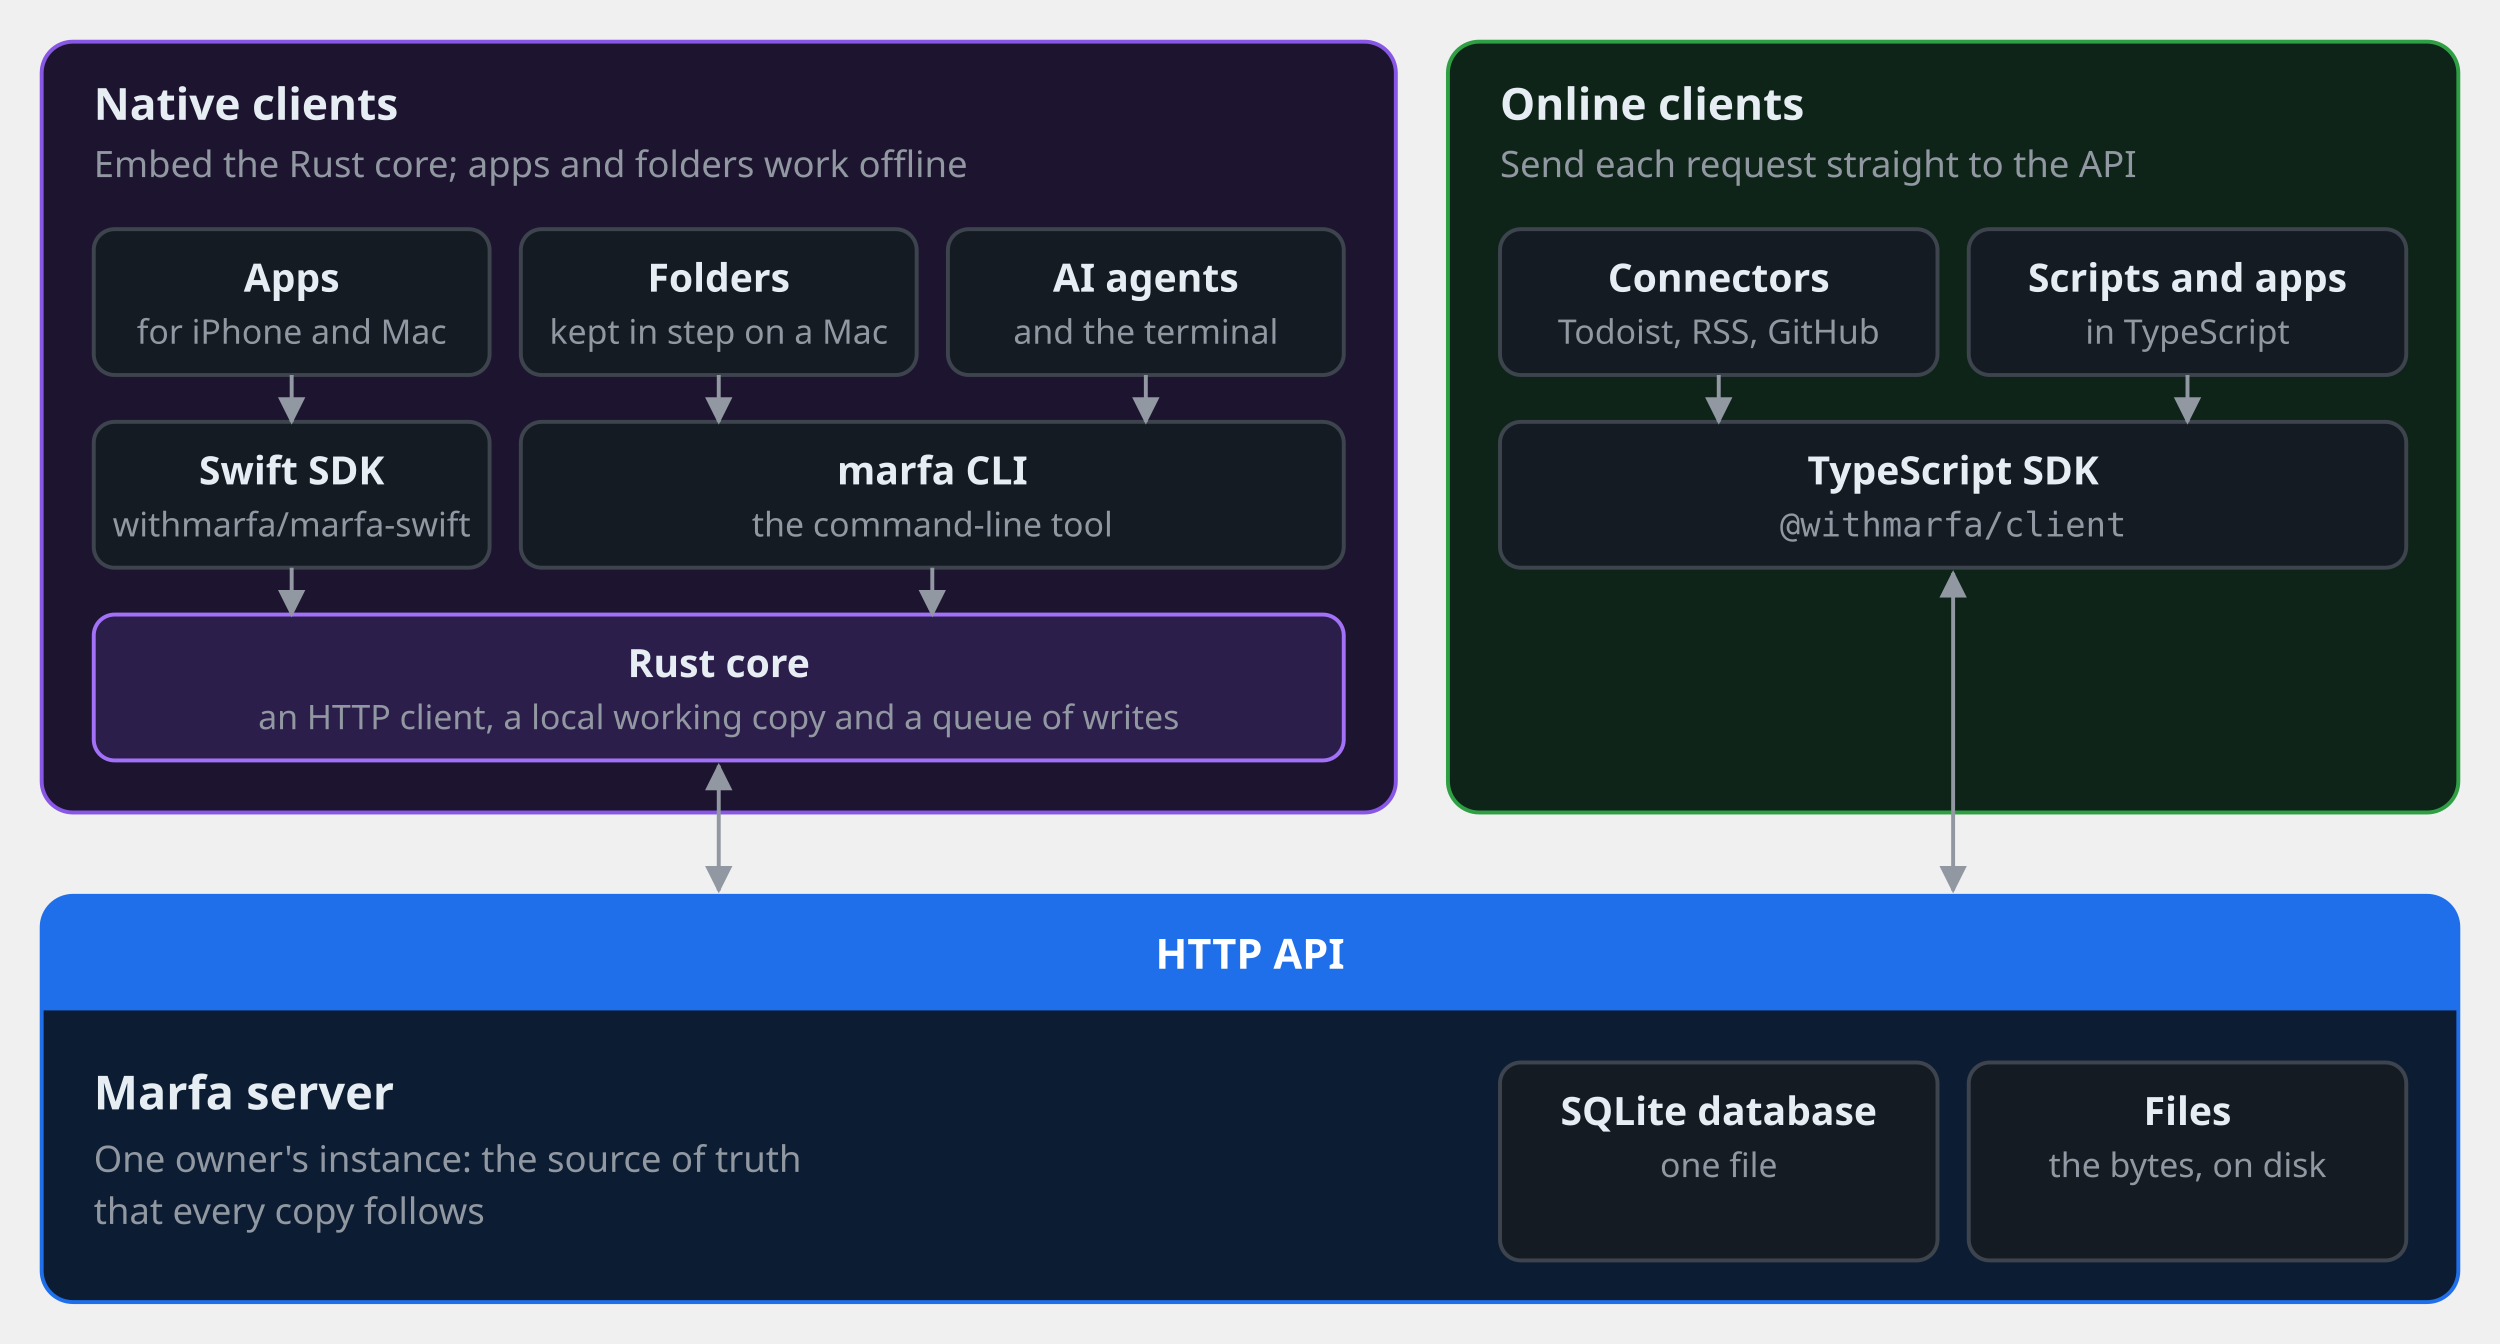
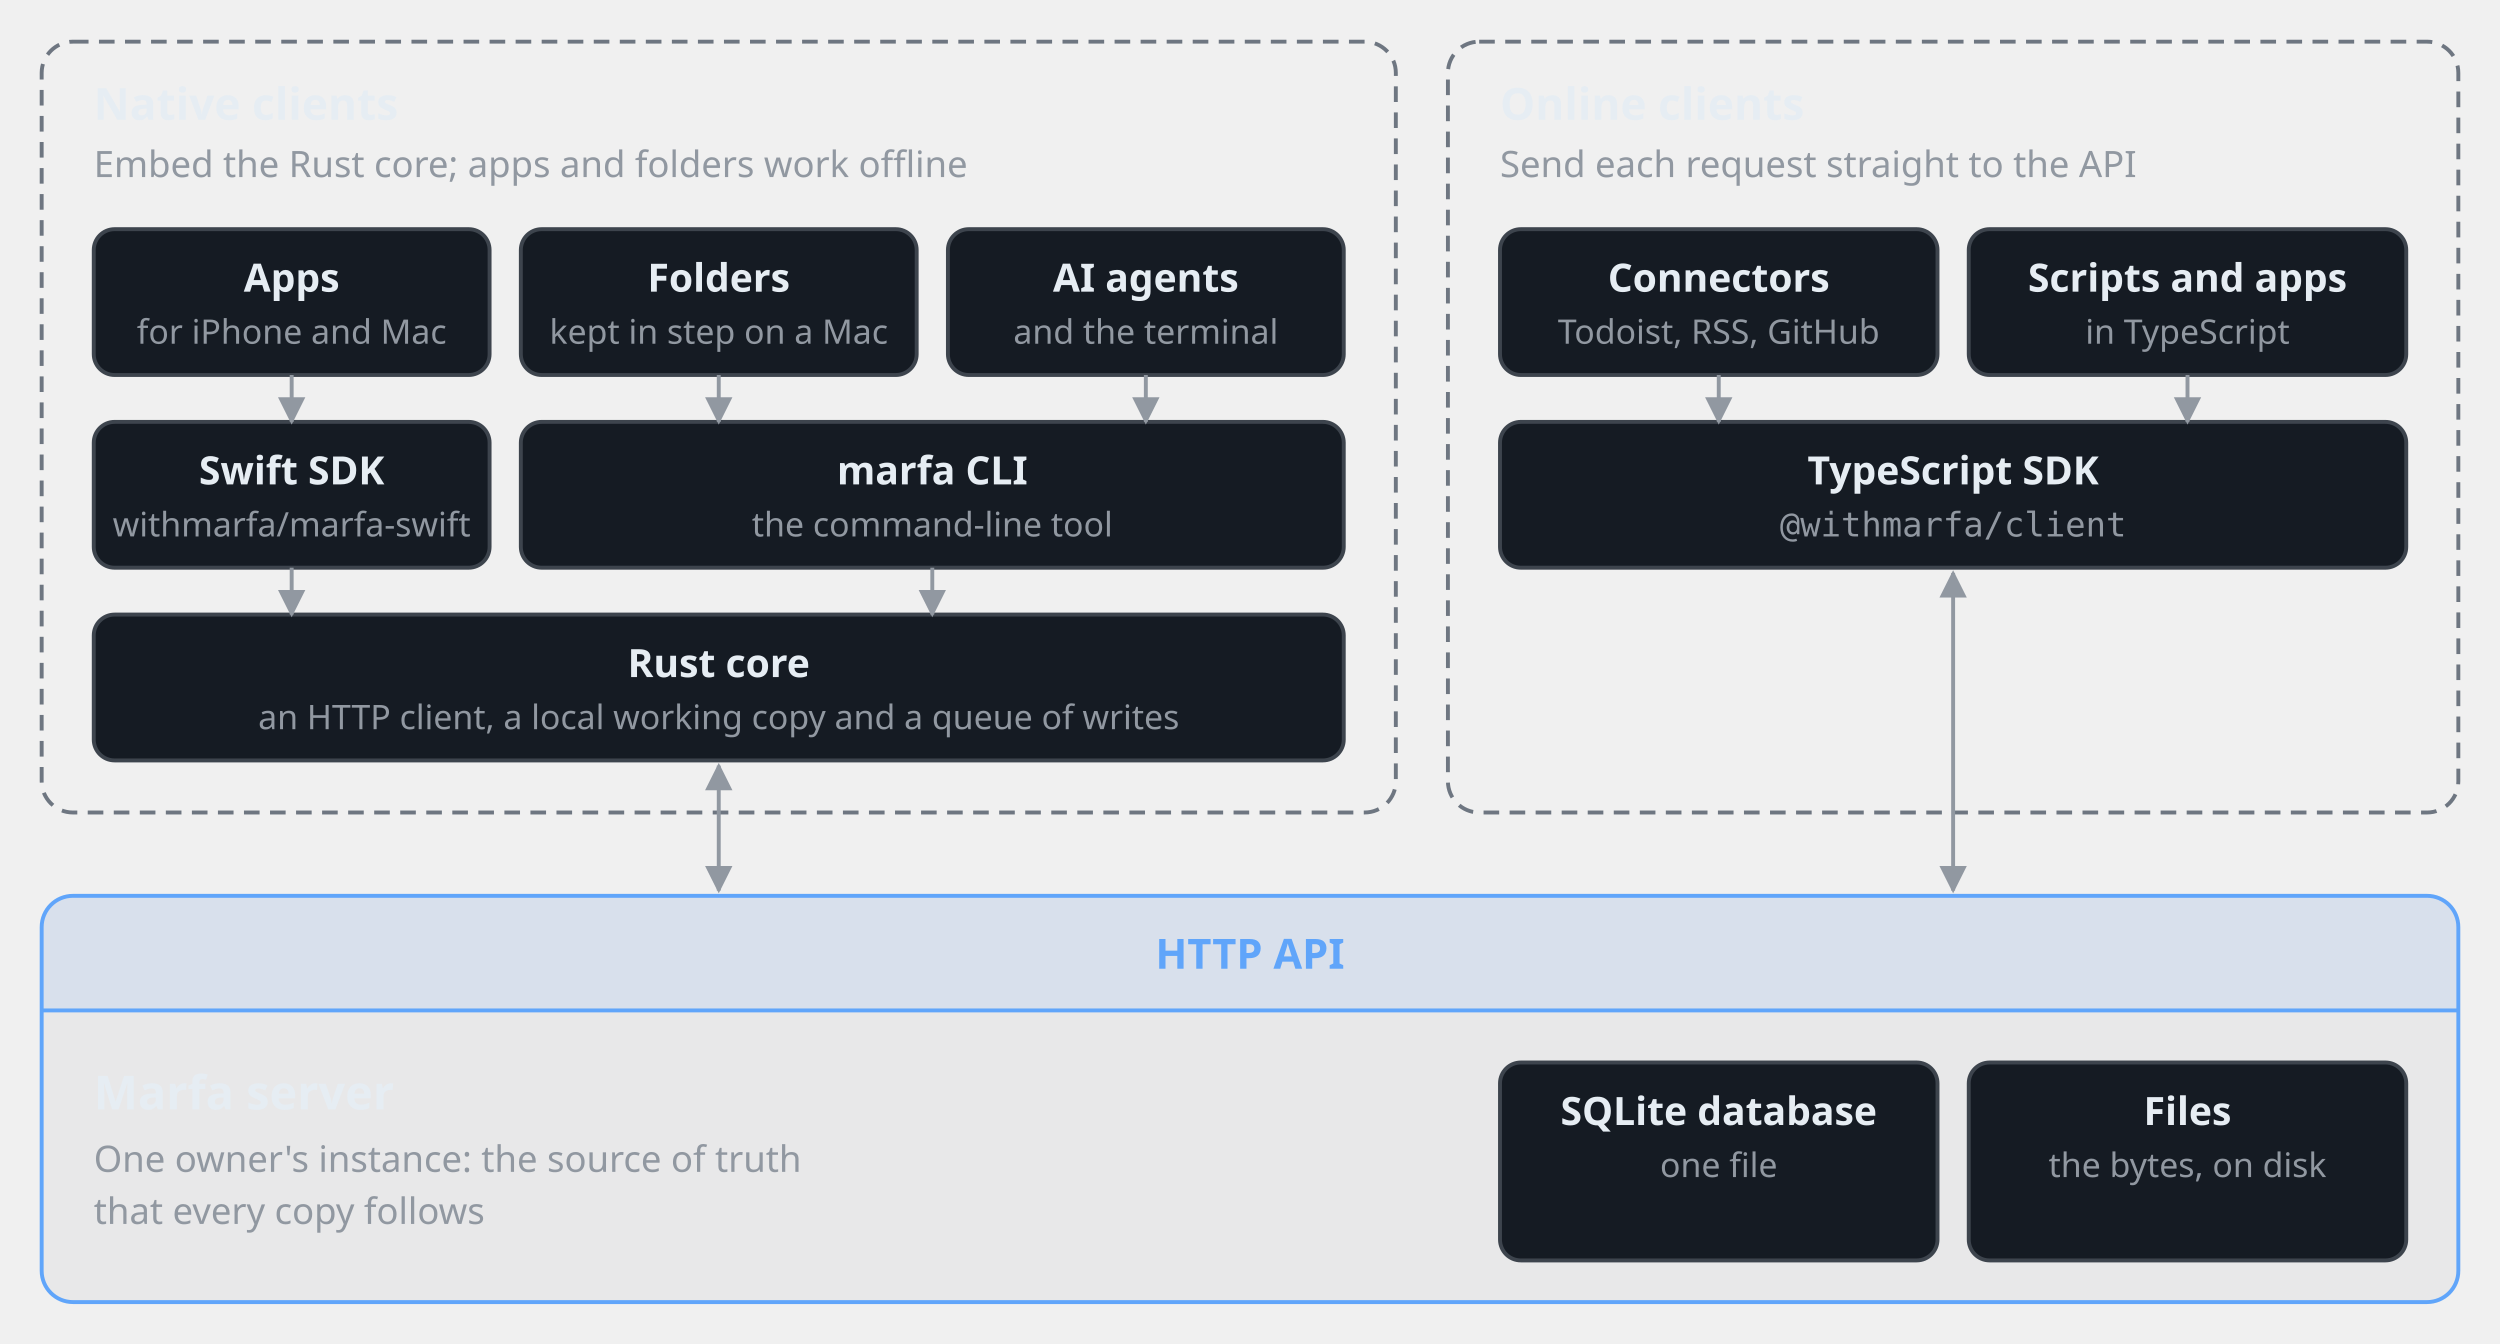
<svg xmlns="http://www.w3.org/2000/svg" width="960" height="516" viewBox="0 0 960 516" font-family="-apple-system, BlinkMacSystemFont, 'Segoe UI', 'Noto Sans', Helvetica, Arial, sans-serif" role="img" aria-labelledby="title desc">
  <defs>
    <marker id="head" viewBox="0 0 10 10" refX="9" refY="5" markerWidth="7" markerHeight="7" orient="auto-start-reverse">
      <path d="M0 0 L10 5 L0 10 z" fill="#9198a1" />
    </marker>
  </defs>
-   <rect x="16" y="16" width="520" height="296" rx="12" fill="#1d1530" stroke="#8957e5" stroke-width="1.5" />
+   <rect x="16" y="16" width="520" height="296" rx="12" fill="none" stroke="#6e7681" stroke-width="1.5" stroke-dasharray="6 4" />
  <text x="36" y="46" font-size="17" font-weight="700" fill="#e6edf3" text-anchor="start">Native clients</text>
  <text x="36" y="68" font-size="14" font-weight="400" fill="#9198a1" text-anchor="start">Embed the Rust core; apps and folders work offline</text>
  <rect x="36" y="88" width="152" height="56" rx="8" fill="#151b23" stroke="#3d444d" stroke-width="1.5" />
  <text x="112.0" y="112" font-size="15" font-weight="600" fill="#e6edf3" text-anchor="middle">Apps</text>
  <text x="112.0" y="132" font-size="13" font-weight="400" fill="#9198a1" text-anchor="middle">for iPhone and Mac</text>
  <rect x="200" y="88" width="152" height="56" rx="8" fill="#151b23" stroke="#3d444d" stroke-width="1.5" />
  <text x="276.0" y="112" font-size="15" font-weight="600" fill="#e6edf3" text-anchor="middle">Folders</text>
  <text x="276.0" y="132" font-size="13" font-weight="400" fill="#9198a1" text-anchor="middle">kept in step on a Mac</text>
  <rect x="364" y="88" width="152" height="56" rx="8" fill="#151b23" stroke="#3d444d" stroke-width="1.5" />
  <text x="440.0" y="112" font-size="15" font-weight="600" fill="#e6edf3" text-anchor="middle">AI agents</text>
  <text x="440.0" y="132" font-size="13" font-weight="400" fill="#9198a1" text-anchor="middle">and the terminal</text>
  <rect x="36" y="162" width="152" height="56" rx="8" fill="#151b23" stroke="#3d444d" stroke-width="1.5" />
  <text x="112.0" y="186" font-size="15" font-weight="600" fill="#e6edf3" text-anchor="middle">Swift SDK</text>
  <text x="112.0" y="206" font-size="13" font-weight="400" fill="#9198a1" text-anchor="middle">withmarfa/marfa-swift</text>
  <rect x="200" y="162" width="316" height="56" rx="8" fill="#151b23" stroke="#3d444d" stroke-width="1.5" />
  <text x="358.0" y="186" font-size="15" font-weight="600" fill="#e6edf3" text-anchor="middle">marfa CLI</text>
  <text x="358.0" y="206" font-size="13" font-weight="400" fill="#9198a1" text-anchor="middle">the command-line tool</text>
-   <rect x="36" y="236" width="480" height="56" rx="8" fill="#2b1e4a" stroke="#a371f7" stroke-width="1.5" />
+   <rect x="36" y="236" width="480" height="56" rx="8" fill="#151b23" stroke="#3d444d" stroke-width="1.5" />
  <text x="276.0" y="260" font-size="15" font-weight="600" fill="#e6edf3" text-anchor="middle">Rust core</text>
  <text x="276.0" y="280" font-size="13" font-weight="400" fill="#9198a1" text-anchor="middle">an HTTP client, a local working copy and a queue of writes</text>
  <line x1="112.0" y1="144" x2="112.0" y2="162" stroke="#9198a1" stroke-width="1.5" marker-end="url(#head)" />
  <line x1="276.0" y1="144" x2="276.0" y2="162" stroke="#9198a1" stroke-width="1.5" marker-end="url(#head)" />
  <line x1="440.0" y1="144" x2="440.0" y2="162" stroke="#9198a1" stroke-width="1.5" marker-end="url(#head)" />
  <line x1="112.0" y1="218" x2="112.0" y2="236" stroke="#9198a1" stroke-width="1.5" marker-end="url(#head)" />
  <line x1="358.0" y1="218" x2="358.0" y2="236" stroke="#9198a1" stroke-width="1.5" marker-end="url(#head)" />
-   <rect x="556" y="16" width="388" height="296" rx="12" fill="#0f2418" stroke="#2ea043" stroke-width="1.5" />
+   <rect x="556" y="16" width="388" height="296" rx="12" fill="none" stroke="#6e7681" stroke-width="1.5" stroke-dasharray="6 4" />
  <text x="576" y="46" font-size="17" font-weight="700" fill="#e6edf3" text-anchor="start">Online clients</text>
  <text x="576" y="68" font-size="14" font-weight="400" fill="#9198a1" text-anchor="start">Send each request straight to the API</text>
  <rect x="576" y="88" width="168.0" height="56" rx="8" fill="#151b23" stroke="#3d444d" stroke-width="1.5" />
  <text x="660.0" y="112" font-size="15" font-weight="600" fill="#e6edf3" text-anchor="middle">Connectors</text>
  <text x="660.0" y="132" font-size="13" font-weight="400" fill="#9198a1" text-anchor="middle">Todoist, RSS, GitHub</text>
  <rect x="756.0" y="88" width="168.0" height="56" rx="8" fill="#151b23" stroke="#3d444d" stroke-width="1.5" />
  <text x="840.0" y="112" font-size="15" font-weight="600" fill="#e6edf3" text-anchor="middle">Scripts and apps</text>
  <text x="840.0" y="132" font-size="13" font-weight="400" fill="#9198a1" text-anchor="middle">in TypeScript</text>
  <rect x="576" y="162" width="348" height="56" rx="8" fill="#151b23" stroke="#3d444d" stroke-width="1.5" />
  <text x="750.0" y="186" font-size="15" font-weight="600" fill="#e6edf3" text-anchor="middle">TypeScript SDK</text>
  <text x="750.0" y="206" font-size="13" font-weight="400" fill="#9198a1" text-anchor="middle" font-family="ui-monospace, SFMono-Regular, Menlo, Consolas, monospace">@withmarfa/client</text>
  <line x1="660.0" y1="144" x2="660.0" y2="162" stroke="#9198a1" stroke-width="1.5" marker-end="url(#head)" />
  <line x1="840.0" y1="144" x2="840.0" y2="162" stroke="#9198a1" stroke-width="1.5" marker-end="url(#head)" />
-   <rect x="16" y="344" width="928" height="156" rx="12" fill="#0c1d33" stroke="#1f6feb" stroke-width="1.5" />
-   <path d="M16 356 a12 12 0 0 1 12 -12 h904 a12 12 0 0 1 12 12 v32 h-928 z" fill="#1f6feb" />
-   <text x="480.0" y="372" font-size="16" font-weight="700" fill="#ffffff" text-anchor="middle">HTTP API</text>
+   <rect x="16" y="344" width="928" height="156" rx="12" fill="#8c959f" fill-opacity="0.08" stroke="#60a5fa" stroke-width="1.5" />
+   <path d="M16 356 a12 12 0 0 1 12 -12 h904 a12 12 0 0 1 12 12 v32 h-928 z" fill="#60a5fa" fill-opacity="0.12" />
+   <line x1="16" y1="388" x2="944" y2="388" stroke="#60a5fa" stroke-width="1.5" />
+   <text x="480.0" y="372" font-size="16" font-weight="700" fill="#60a5fa" text-anchor="middle">HTTP API</text>
  <text x="36" y="426" font-size="18" font-weight="700" fill="#e6edf3" text-anchor="start">Marfa server</text>
  <text x="36" y="450" font-size="14" font-weight="400" fill="#9198a1" text-anchor="start">One owner's instance: the source of truth</text>
  <text x="36" y="470" font-size="14" font-weight="400" fill="#9198a1" text-anchor="start">that every copy follows</text>
  <rect x="576" y="408" width="168.0" height="76" rx="8" fill="#151b23" stroke="#3d444d" stroke-width="1.5" />
  <text x="660.0" y="432" font-size="15" font-weight="600" fill="#e6edf3" text-anchor="middle">SQLite database</text>
  <text x="660.0" y="452" font-size="13" font-weight="400" fill="#9198a1" text-anchor="middle">one file</text>
  <rect x="756.0" y="408" width="168.0" height="76" rx="8" fill="#151b23" stroke="#3d444d" stroke-width="1.5" />
  <text x="840.0" y="432" font-size="15" font-weight="600" fill="#e6edf3" text-anchor="middle">Files</text>
  <text x="840.0" y="452" font-size="13" font-weight="400" fill="#9198a1" text-anchor="middle">the bytes, on disk</text>
  <line x1="276.0" y1="294" x2="276.0" y2="342" stroke="#9198a1" stroke-width="1.5" marker-start="url(#head)" marker-end="url(#head)" />
  <line x1="750.0" y1="220" x2="750.0" y2="342" stroke="#9198a1" stroke-width="1.5" marker-start="url(#head)" marker-end="url(#head)" />
</svg>
